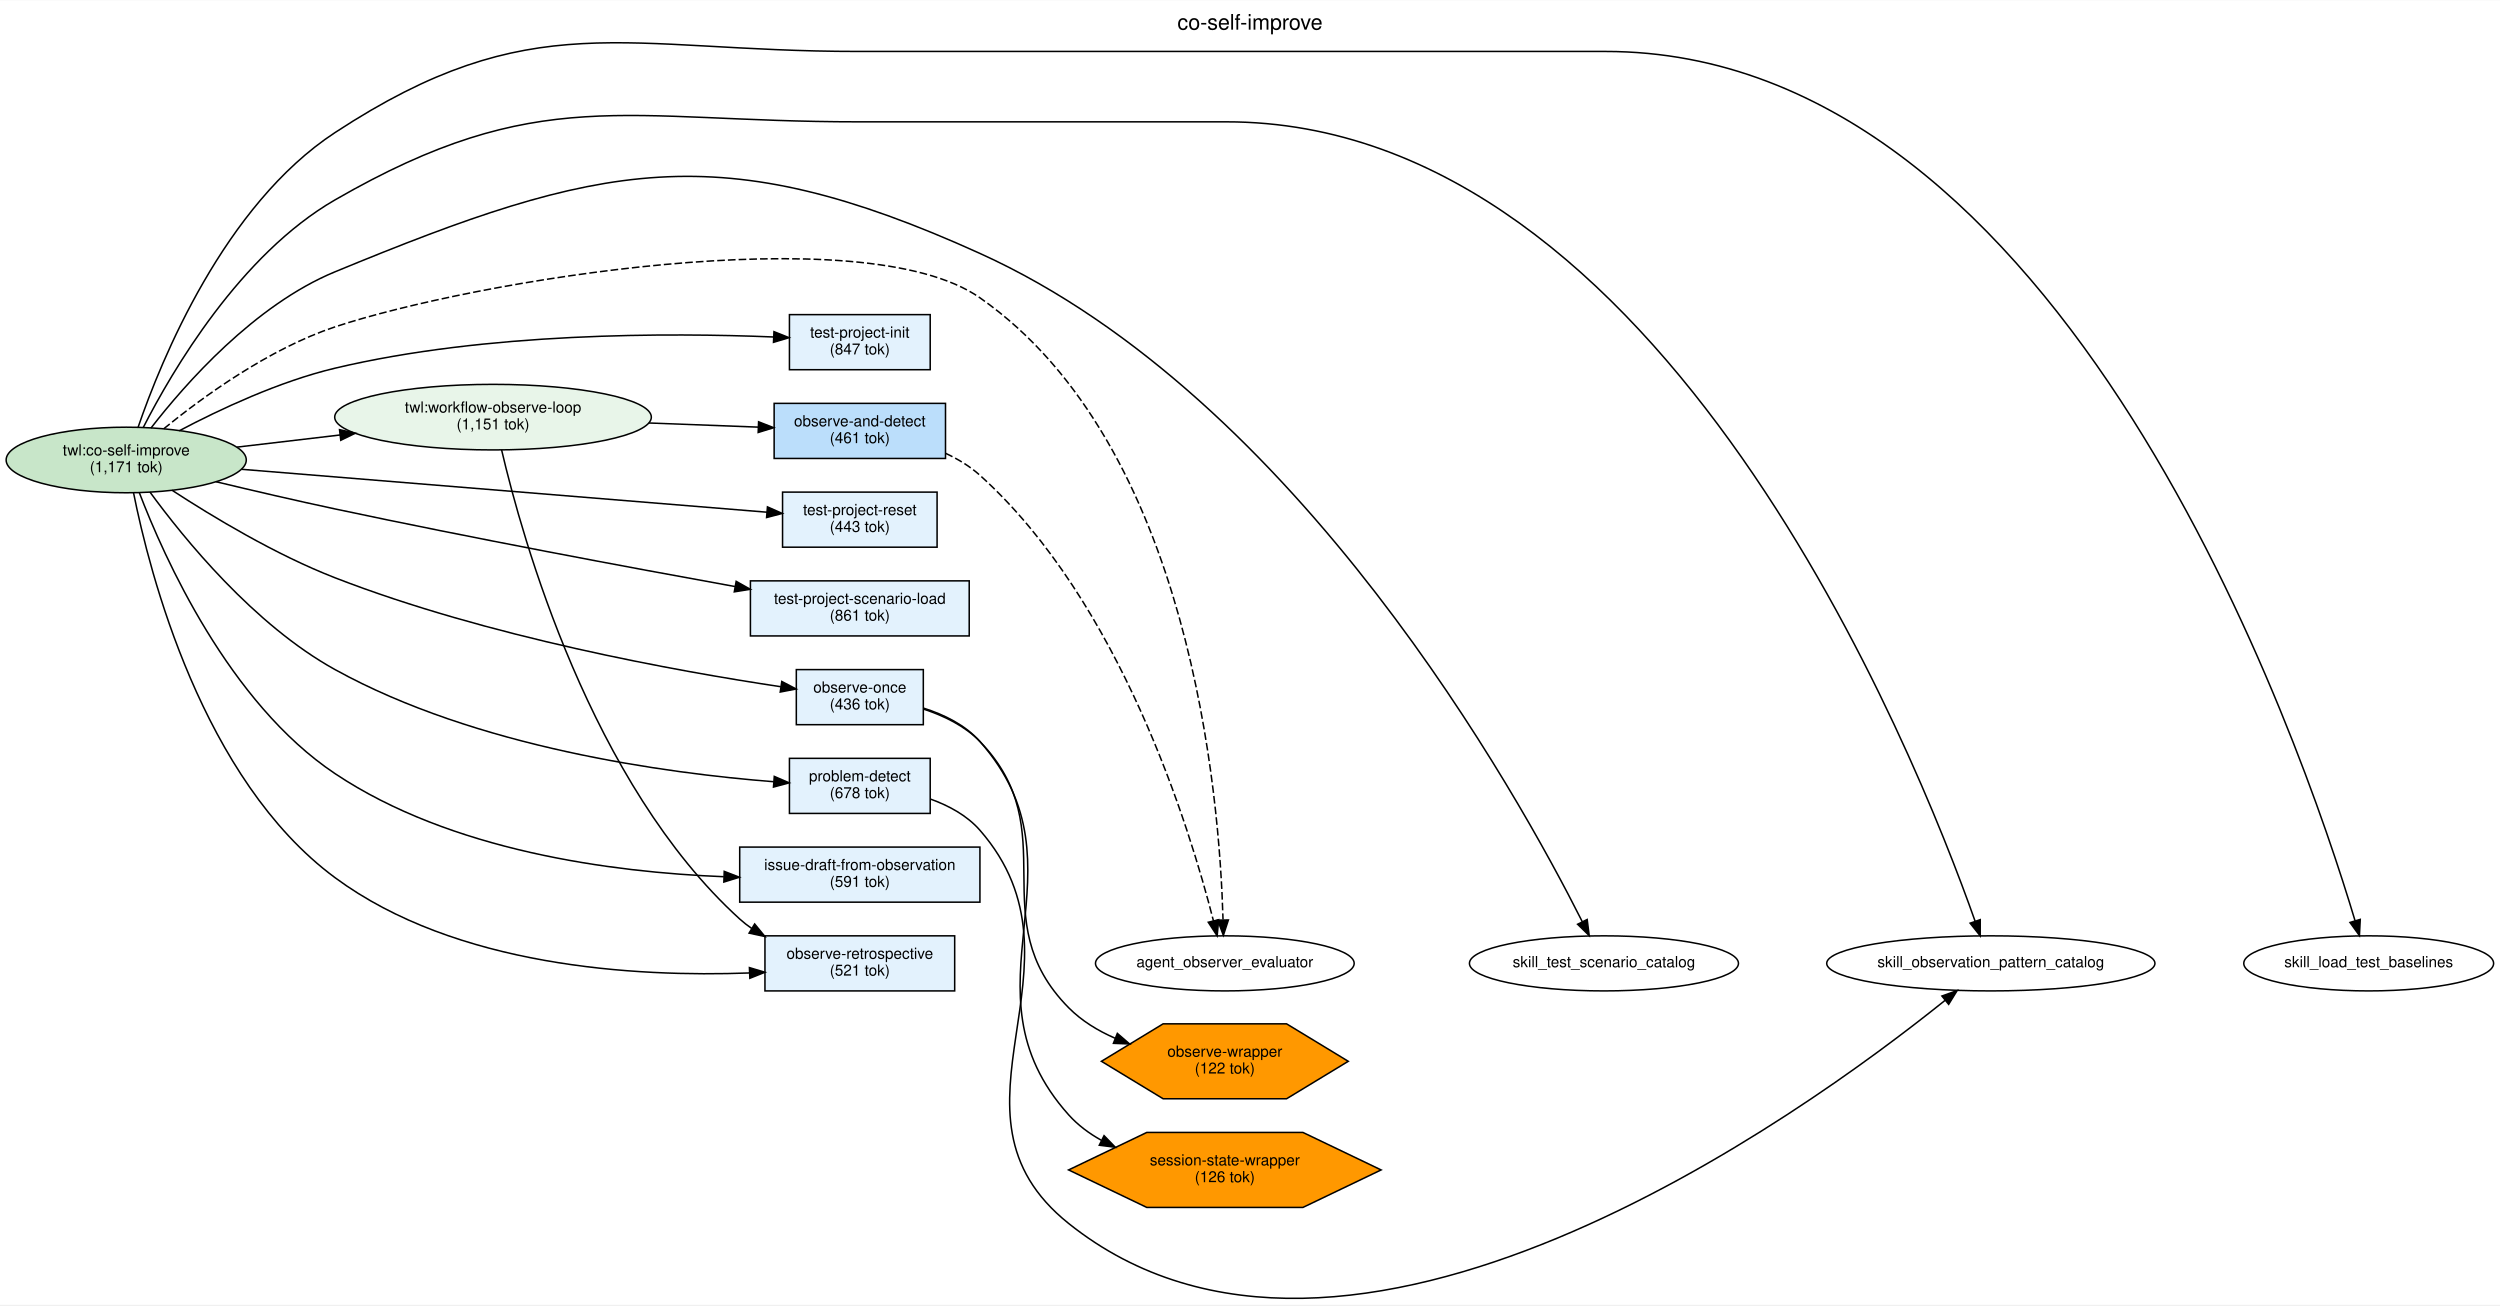
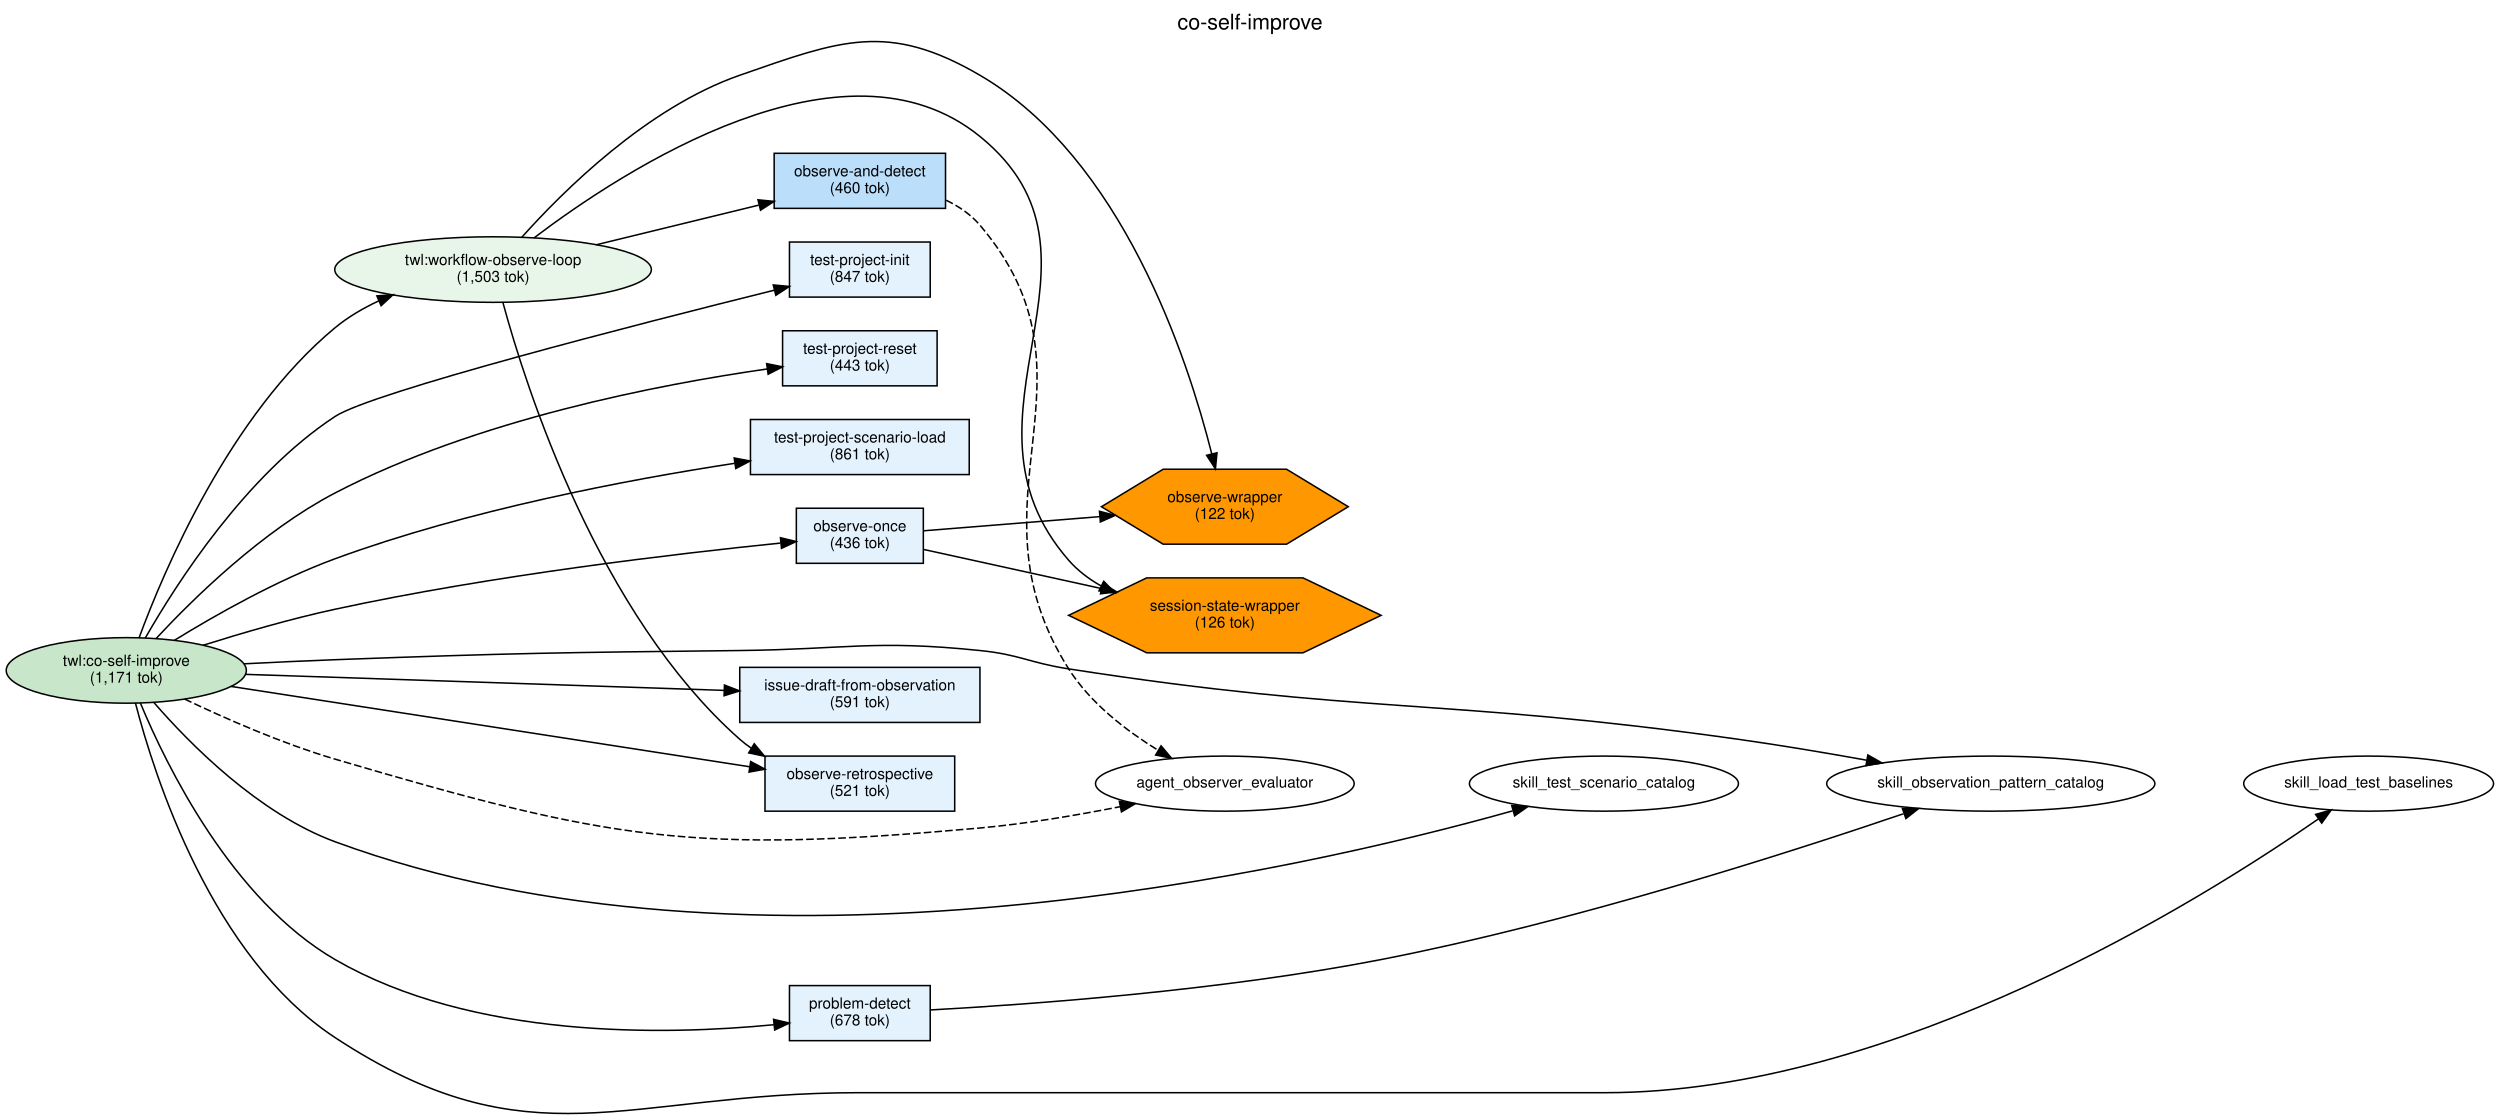
- <svg xmlns="http://www.w3.org/2000/svg" width="1634pt" height="853pt" viewBox="0.00 0.00 1633.92 852.62">
-   <g id="graph0" class="graph" transform="scale(1 1) rotate(0) translate(4 848.62)">
-     <polygon fill="white" stroke="transparent" points="-4,4 -4,-848.62 1629.92,-848.62 1629.92,4 -4,4" />
-     <text text-anchor="middle" x="812.96" y="-829.42" font-family="Helvetica,sans-Serif" font-size="14.00">co-self-improve</text>
+ <svg xmlns="http://www.w3.org/2000/svg" width="1634pt" height="732pt" viewBox="0.00 0.00 1633.92 732.01">
+   <g id="graph0" class="graph" transform="scale(1 1) rotate(0) translate(4 728.01)">
+     <polygon fill="white" stroke="transparent" points="-4,4 -4,-728.01 1629.92,-728.01 1629.92,4 -4,4" />
+     <text text-anchor="middle" x="812.96" y="-708.81" font-family="Helvetica,sans-Serif" font-size="14.00">co-self-improve</text>
    <g id="node1" class="node">
-       <ellipse fill="#c8e6c9" stroke="black" cx="78.49" cy="-548.16" rx="78.48" ry="21.43" />
-       <text text-anchor="middle" x="78.49" y="-551.16" font-family="Helvetica,sans-Serif" font-size="10.00">twl:co-self-improve</text>
-       <text text-anchor="middle" x="78.49" y="-540.16" font-family="Helvetica,sans-Serif" font-size="10.00">(1,171 tok)</text>
+       <ellipse fill="#c8e6c9" stroke="black" cx="78.49" cy="-289.82" rx="78.48" ry="21.43" />
+       <text text-anchor="middle" x="78.49" y="-292.82" font-family="Helvetica,sans-Serif" font-size="10.00">twl:co-self-improve</text>
+       <text text-anchor="middle" x="78.49" y="-281.82" font-family="Helvetica,sans-Serif" font-size="10.00">(1,171 tok)</text>
    </g>
    <g id="node2" class="node">
-       <ellipse fill="#e8f5e9" stroke="black" cx="318.22" cy="-576.16" rx="103.48" ry="21.43" />
-       <text text-anchor="middle" x="318.22" y="-579.16" font-family="Helvetica,sans-Serif" font-size="10.00">twl:workflow-observe-loop</text>
-       <text text-anchor="middle" x="318.22" y="-568.16" font-family="Helvetica,sans-Serif" font-size="10.00">(1,151 tok)</text>
+       <ellipse fill="#e8f5e9" stroke="black" cx="318.22" cy="-551.82" rx="103.48" ry="21.43" />
+       <text text-anchor="middle" x="318.22" y="-554.82" font-family="Helvetica,sans-Serif" font-size="10.00">twl:workflow-observe-loop</text>
+       <text text-anchor="middle" x="318.22" y="-543.82" font-family="Helvetica,sans-Serif" font-size="10.00">(1,503 tok)</text>
    </g>
    <g id="edge1" class="edge">
-       <path fill="none" stroke="black" d="M150.81,-556.56C172.02,-559.06 195.64,-561.84 218.27,-564.5" />
-       <polygon fill="black" stroke="black" points="217.9,-567.98 228.25,-565.68 218.72,-561.03 217.9,-567.98" />
+       <path fill="none" stroke="black" d="M86.77,-310.93C102.95,-354.86 146,-456.74 214.98,-513.82 223.41,-520.8 233.25,-526.56 243.42,-531.31" />
+       <polygon fill="black" stroke="black" points="242.27,-534.62 252.84,-535.38 245.05,-528.2 242.27,-534.62" />
    </g>
    <g id="node3" class="node">
-       <polygon fill="#e3f2fd" stroke="black" points="599.45,-411.16 516.45,-411.16 516.45,-375.16 599.45,-375.16 599.45,-411.16" />
-       <text text-anchor="middle" x="557.95" y="-396.16" font-family="Helvetica,sans-Serif" font-size="10.00">observe-once</text>
-       <text text-anchor="middle" x="557.95" y="-385.16" font-family="Helvetica,sans-Serif" font-size="10.00">(436 tok)</text>
+       <polygon fill="#e3f2fd" stroke="black" points="599.45,-395.82 516.45,-395.82 516.45,-359.82 599.45,-359.82 599.45,-395.82" />
+       <text text-anchor="middle" x="557.95" y="-380.82" font-family="Helvetica,sans-Serif" font-size="10.00">observe-once</text>
+       <text text-anchor="middle" x="557.95" y="-369.82" font-family="Helvetica,sans-Serif" font-size="10.00">(436 tok)</text>
    </g>
    <g id="edge5" class="edge">
-       <path fill="none" stroke="black" d="M108.38,-528.41C135,-511.04 176.14,-486.24 214.98,-471.16 314.59,-432.46 438.34,-410.16 506.32,-399.97" />
-       <polygon fill="black" stroke="black" points="506.95,-403.41 516.33,-398.49 505.93,-396.49 506.95,-403.41" />
+       <path fill="none" stroke="black" d="M128.59,-306.22C154.12,-314.26 185.97,-323.54 214.98,-329.82 317.18,-351.95 438.86,-366.21 506.04,-373.05" />
+       <polygon fill="black" stroke="black" points="506.04,-376.56 516.34,-374.08 506.74,-369.6 506.04,-376.56" />
    </g>
    <g id="node4" class="node">
-       <polygon fill="#e3f2fd" stroke="black" points="603.95,-353.16 511.95,-353.16 511.95,-317.16 603.95,-317.16 603.95,-353.16" />
-       <text text-anchor="middle" x="557.95" y="-338.16" font-family="Helvetica,sans-Serif" font-size="10.00">problem-detect</text>
-       <text text-anchor="middle" x="557.95" y="-327.16" font-family="Helvetica,sans-Serif" font-size="10.00">(678 tok)</text>
+       <polygon fill="#e3f2fd" stroke="black" points="603.95,-83.82 511.95,-83.82 511.95,-47.82 603.95,-47.82 603.95,-83.82" />
+       <text text-anchor="middle" x="557.95" y="-68.82" font-family="Helvetica,sans-Serif" font-size="10.00">problem-detect</text>
+       <text text-anchor="middle" x="557.95" y="-57.82" font-family="Helvetica,sans-Serif" font-size="10.00">(678 tok)</text>
    </g>
    <g id="edge6" class="edge">
-       <path fill="none" stroke="black" d="M93.92,-527.31C116.2,-496.8 161.98,-440.44 214.98,-411.16 307.19,-360.2 431.2,-343.41 501.74,-337.87" />
-       <polygon fill="black" stroke="black" points="502.04,-341.36 511.75,-337.14 501.52,-334.38 502.04,-341.36" />
+       <path fill="none" stroke="black" d="M87.69,-268.53C104.57,-227.93 147.39,-140 214.98,-100.82 304.79,-48.75 430.43,-51.28 501.76,-58.25" />
+       <polygon fill="black" stroke="black" points="501.56,-61.75 511.87,-59.31 502.29,-54.79 501.56,-61.75" />
    </g>
    <g id="node5" class="node">
-       <polygon fill="#e3f2fd" stroke="black" points="636.45,-295.16 479.45,-295.16 479.45,-259.16 636.45,-259.16 636.45,-295.16" />
-       <text text-anchor="middle" x="557.95" y="-280.16" font-family="Helvetica,sans-Serif" font-size="10.00">issue-draft-from-observation</text>
-       <text text-anchor="middle" x="557.95" y="-269.16" font-family="Helvetica,sans-Serif" font-size="10.00">(591 tok)</text>
+       <polygon fill="#e3f2fd" stroke="black" points="636.45,-291.82 479.45,-291.82 479.45,-255.82 636.45,-255.82 636.45,-291.82" />
+       <text text-anchor="middle" x="557.95" y="-276.82" font-family="Helvetica,sans-Serif" font-size="10.00">issue-draft-from-observation</text>
+       <text text-anchor="middle" x="557.95" y="-265.82" font-family="Helvetica,sans-Serif" font-size="10.00">(591 tok)</text>
    </g>
    <g id="edge7" class="edge">
-       <path fill="none" stroke="black" d="M86.99,-526.98C103.18,-484.6 145.62,-389.47 214.98,-343.16 290.62,-292.65 395.44,-278.71 469.04,-275.8" />
-       <polygon fill="black" stroke="black" points="469.33,-279.3 479.21,-275.46 469.09,-272.3 469.33,-279.3" />
+       <path fill="none" stroke="black" d="M156.47,-287.24C241.93,-284.38 379.61,-279.76 469.2,-276.76" />
+       <polygon fill="black" stroke="black" points="469.46,-280.25 479.33,-276.42 469.22,-273.26 469.46,-280.25" />
    </g>
    <g id="node7" class="node">
-       <polygon fill="#e3f2fd" stroke="black" points="619.95,-237.16 495.95,-237.16 495.95,-201.16 619.95,-201.16 619.95,-237.16" />
-       <text text-anchor="middle" x="557.95" y="-222.16" font-family="Helvetica,sans-Serif" font-size="10.00">observe-retrospective</text>
-       <text text-anchor="middle" x="557.95" y="-211.16" font-family="Helvetica,sans-Serif" font-size="10.00">(521 tok)</text>
+       <polygon fill="#e3f2fd" stroke="black" points="619.95,-233.82 495.95,-233.82 495.95,-197.82 619.95,-197.82 619.95,-233.82" />
+       <text text-anchor="middle" x="557.95" y="-218.82" font-family="Helvetica,sans-Serif" font-size="10.00">observe-retrospective</text>
+       <text text-anchor="middle" x="557.95" y="-207.82" font-family="Helvetica,sans-Serif" font-size="10.00">(521 tok)</text>
    </g>
    <g id="edge8" class="edge">
-       <path fill="none" stroke="black" d="M83.24,-526.88C93.67,-474.57 128.16,-339.29 214.98,-275.16 293.89,-216.86 411.04,-210.11 485.69,-212.89" />
-       <polygon fill="black" stroke="black" points="485.79,-216.4 495.93,-213.35 486.09,-209.41 485.79,-216.4" />
+       <path fill="none" stroke="black" d="M146.89,-279.37C236.58,-265.47 394.47,-241 485.95,-226.83" />
+       <polygon fill="black" stroke="black" points="486.6,-230.27 495.95,-225.28 485.53,-223.35 486.6,-230.27" />
    </g>
    <g id="node8" class="node">
-       <polygon fill="#e3f2fd" stroke="black" points="603.95,-643.16 511.95,-643.16 511.95,-607.16 603.95,-607.16 603.95,-643.16" />
-       <text text-anchor="middle" x="557.95" y="-628.16" font-family="Helvetica,sans-Serif" font-size="10.00">test-project-init</text>
-       <text text-anchor="middle" x="557.95" y="-617.16" font-family="Helvetica,sans-Serif" font-size="10.00">(847 tok)</text>
+       <polygon fill="#e3f2fd" stroke="black" points="603.95,-569.82 511.95,-569.82 511.95,-533.82 603.95,-533.82 603.95,-569.82" />
+       <text text-anchor="middle" x="557.95" y="-554.82" font-family="Helvetica,sans-Serif" font-size="10.00">test-project-init</text>
+       <text text-anchor="middle" x="557.95" y="-543.82" font-family="Helvetica,sans-Serif" font-size="10.00">(847 tok)</text>
    </g>
    <g id="edge2" class="edge">
-       <path fill="none" stroke="black" d="M113.07,-567.21C139.77,-581.31 178.56,-599.5 214.98,-608.16 313.86,-631.65 433.2,-631.35 501.56,-628.55" />
-       <polygon fill="black" stroke="black" points="501.84,-632.04 511.68,-628.1 501.53,-625.05 501.84,-632.04" />
+       <path fill="none" stroke="black" d="M90.87,-310.91C111.07,-346.32 156.63,-417.6 214.98,-455.82 239.18,-471.68 411.76,-515.9 502.1,-538.36" />
+       <polygon fill="black" stroke="black" points="501.36,-541.78 511.9,-540.79 503.04,-534.98 501.36,-541.78" />
    </g>
    <g id="node9" class="node">
-       <polygon fill="#e3f2fd" stroke="black" points="608.45,-527.16 507.45,-527.16 507.45,-491.16 608.45,-491.16 608.45,-527.16" />
-       <text text-anchor="middle" x="557.95" y="-512.16" font-family="Helvetica,sans-Serif" font-size="10.00">test-project-reset</text>
-       <text text-anchor="middle" x="557.95" y="-501.16" font-family="Helvetica,sans-Serif" font-size="10.00">(443 tok)</text>
+       <polygon fill="#e3f2fd" stroke="black" points="608.45,-511.82 507.45,-511.82 507.45,-475.82 608.45,-475.82 608.45,-511.82" />
+       <text text-anchor="middle" x="557.95" y="-496.82" font-family="Helvetica,sans-Serif" font-size="10.00">test-project-reset</text>
+       <text text-anchor="middle" x="557.95" y="-485.82" font-family="Helvetica,sans-Serif" font-size="10.00">(443 tok)</text>
    </g>
    <g id="edge3" class="edge">
-       <path fill="none" stroke="black" d="M153.83,-542.08C248.5,-534.35 410.23,-521.14 497.28,-514.03" />
-       <polygon fill="black" stroke="black" points="497.58,-517.52 507.26,-513.22 497.01,-510.54 497.58,-517.52" />
+       <path fill="none" stroke="black" d="M98,-310.69C122.29,-336.81 167.46,-381.08 214.98,-405.82 306.97,-453.71 426.73,-476.74 497.38,-486.85" />
+       <polygon fill="black" stroke="black" points="497.05,-490.33 507.43,-488.24 498.01,-483.4 497.05,-490.33" />
    </g>
    <g id="node10" class="node">
-       <polygon fill="#e3f2fd" stroke="black" points="629.45,-469.16 486.45,-469.16 486.45,-433.16 629.45,-433.16 629.45,-469.16" />
-       <text text-anchor="middle" x="557.95" y="-454.16" font-family="Helvetica,sans-Serif" font-size="10.00">test-project-scenario-load</text>
-       <text text-anchor="middle" x="557.95" y="-443.16" font-family="Helvetica,sans-Serif" font-size="10.00">(861 tok)</text>
+       <polygon fill="#e3f2fd" stroke="black" points="629.45,-453.82 486.45,-453.82 486.45,-417.82 629.45,-417.82 629.45,-453.82" />
+       <text text-anchor="middle" x="557.95" y="-438.82" font-family="Helvetica,sans-Serif" font-size="10.00">test-project-scenario-load</text>
+       <text text-anchor="middle" x="557.95" y="-427.82" font-family="Helvetica,sans-Serif" font-size="10.00">(861 tok)</text>
    </g>
    <g id="edge4" class="edge">
-       <path fill="none" stroke="black" d="M137.05,-533.97C161.08,-528.2 189.33,-521.62 214.98,-516.16 304.13,-497.17 406.94,-477.99 476.37,-465.44" />
-       <polygon fill="black" stroke="black" points="477.14,-468.85 486.36,-463.64 475.9,-461.97 477.14,-468.85" />
+       <path fill="none" stroke="black" d="M109.79,-309.4C136.51,-325.85 176.98,-348.85 214.98,-362.82 301.47,-394.61 405.61,-414.37 476.08,-425.18" />
+       <polygon fill="black" stroke="black" points="475.81,-428.68 486.22,-426.71 476.86,-421.76 475.81,-428.68" />
    </g>
    <g id="node13" class="node">
-       <ellipse fill="none" stroke="black" cx="796.51" cy="-219.16" rx="84.54" ry="18" />
-       <text text-anchor="middle" x="796.51" y="-216.66" font-family="Helvetica,sans-Serif" font-size="10.00">agent_observer_evaluator</text>
+       <ellipse fill="none" stroke="black" cx="796.51" cy="-215.82" rx="84.54" ry="18" />
+       <text text-anchor="middle" x="796.51" y="-213.32" font-family="Helvetica,sans-Serif" font-size="10.00">agent_observer_evaluator</text>
    </g>
    <g id="edge9" class="edge">
-       <path fill="none" stroke="black" stroke-dasharray="5,2" d="M103.02,-568.56C128.64,-589.43 171.74,-620.77 214.98,-635.16 303.94,-664.76 559.61,-707.88 636.45,-654.16 774.3,-557.79 793.08,-328.51 795.33,-247.84" />
-       <polygon fill="black" stroke="black" points="798.84,-247.54 795.55,-237.47 791.84,-247.39 798.84,-247.54" />
+       <path fill="none" stroke="black" stroke-dasharray="5,2" d="M116.57,-271.12C143.32,-258.34 180.62,-241.94 214.98,-231.82 395.69,-178.58 448.83,-169.86 636.45,-186.82 666.7,-189.56 699.8,-195.16 727.93,-200.72" />
+       <polygon fill="black" stroke="black" points="727.56,-204.22 738.06,-202.76 728.95,-197.35 727.56,-204.22" />
    </g>
    <g id="node14" class="node">
-       <ellipse fill="none" stroke="black" cx="1044.29" cy="-219.16" rx="87.92" ry="18" />
-       <text text-anchor="middle" x="1044.29" y="-216.66" font-family="Helvetica,sans-Serif" font-size="10.00">skill_test_scenario_catalog</text>
+       <ellipse fill="none" stroke="black" cx="1044.29" cy="-215.82" rx="87.92" ry="18" />
+       <text text-anchor="middle" x="1044.29" y="-213.32" font-family="Helvetica,sans-Serif" font-size="10.00">skill_test_scenario_catalog</text>
    </g>
    <g id="edge10" class="edge">
-       <path fill="none" stroke="black" d="M94.62,-568.96C117.11,-597.98 162.41,-649.47 214.98,-671.16 388.22,-742.62 465.76,-760.51 636.45,-683.16 844.11,-589.06 987.65,-330.79 1030.18,-246.3" />
-       <polygon fill="black" stroke="black" points="1033.33,-247.84 1034.65,-237.32 1027.06,-244.72 1033.33,-247.84" />
+       <path fill="none" stroke="black" d="M96.55,-268.82C119.95,-241.84 164.86,-196.28 214.98,-177.82 487.77,-77.33 845.62,-159.03 984.58,-198.01" />
+       <polygon fill="black" stroke="black" points="984.02,-201.49 994.6,-200.86 985.93,-194.76 984.02,-201.49" />
    </g>
    <g id="node15" class="node">
-       <ellipse fill="none" stroke="black" cx="1297.14" cy="-219.16" rx="107.27" ry="18" />
-       <text text-anchor="middle" x="1297.14" y="-216.66" font-family="Helvetica,sans-Serif" font-size="10.00">skill_observation_pattern_catalog</text>
+       <ellipse fill="none" stroke="black" cx="1297.14" cy="-215.82" rx="107.27" ry="18" />
+       <text text-anchor="middle" x="1297.14" y="-213.32" font-family="Helvetica,sans-Serif" font-size="10.00">skill_observation_pattern_catalog</text>
    </g>
    <g id="edge11" class="edge">
-       <path fill="none" stroke="black" d="M89.62,-569.38C108.55,-606.45 153.02,-682.44 214.98,-718.16 348.11,-794.91 403.28,-769.16 556.95,-769.16 556.95,-769.16 556.95,-769.16 797.51,-769.16 1082.79,-769.16 1247.51,-358 1286.88,-246.67" />
-       <polygon fill="black" stroke="black" points="1290.21,-247.74 1290.2,-237.14 1283.6,-245.43 1290.21,-247.74" />
+       <path fill="none" stroke="black" d="M155.43,-294.13C174.84,-295.13 195.68,-296.1 214.98,-296.82 332.47,-301.19 361.89,-301.49 479.45,-302.82 549.23,-303.61 567.04,-309.93 636.45,-302.82 662.64,-300.14 668.44,-294.87 694.45,-290.82 887.66,-260.75 938.37,-272.07 1132,-244.82 1159.44,-240.96 1189.32,-235.93 1215.97,-231.14" />
+       <polygon fill="black" stroke="black" points="1216.8,-234.55 1226.02,-229.32 1215.56,-227.66 1216.8,-234.55" />
    </g>
    <g id="node16" class="node">
-       <ellipse fill="none" stroke="black" cx="1544.1" cy="-219.16" rx="81.65" ry="18" />
-       <text text-anchor="middle" x="1544.1" y="-216.66" font-family="Helvetica,sans-Serif" font-size="10.00">skill_load_test_baselines</text>
+       <ellipse fill="none" stroke="black" cx="1544.1" cy="-215.82" rx="81.65" ry="18" />
+       <text text-anchor="middle" x="1544.1" y="-213.32" font-family="Helvetica,sans-Serif" font-size="10.00">skill_load_test_baselines</text>
    </g>
    <g id="edge12" class="edge">
-       <path fill="none" stroke="black" d="M86.22,-569.45C101.35,-613.55 142.52,-714.68 214.98,-762.16 343.62,-846.45 403.15,-815.16 556.95,-815.16 556.95,-815.16 556.95,-815.16 1045.29,-815.16 1345.3,-815.16 1499.89,-364.8 1535.18,-247.05" />
-       <polygon fill="black" stroke="black" points="1538.58,-247.9 1538.05,-237.32 1531.86,-245.92 1538.58,-247.9" />
+       <path fill="none" stroke="black" d="M84.43,-268.65C96.91,-220.45 134.58,-102.6 214.98,-49.82 342.74,34.05 404.12,-13.82 556.95,-13.82 556.95,-13.82 556.95,-13.82 1045.29,-13.82 1233.88,-13.82 1435.13,-139.85 1511.37,-192.81" />
+       <polygon fill="black" stroke="black" points="1509.43,-195.72 1519.63,-198.6 1513.45,-189.99 1509.43,-195.72" />
    </g>
    <g id="node6" class="node">
-       <polygon fill="#bbdefb" stroke="black" points="613.95,-585.16 501.95,-585.16 501.95,-549.16 613.95,-549.16 613.95,-585.16" />
-       <text text-anchor="middle" x="557.95" y="-570.16" font-family="Helvetica,sans-Serif" font-size="10.00">observe-and-detect</text>
-       <text text-anchor="middle" x="557.95" y="-559.16" font-family="Helvetica,sans-Serif" font-size="10.00">(461 tok)</text>
+       <polygon fill="#bbdefb" stroke="black" points="613.95,-627.82 501.95,-627.82 501.95,-591.82 613.95,-591.82 613.95,-627.82" />
+       <text text-anchor="middle" x="557.95" y="-612.82" font-family="Helvetica,sans-Serif" font-size="10.00">observe-and-detect</text>
+       <text text-anchor="middle" x="557.95" y="-601.82" font-family="Helvetica,sans-Serif" font-size="10.00">(460 tok)</text>
    </g>
    <g id="edge13" class="edge">
-       <path fill="none" stroke="black" d="M420.04,-572.34C444.18,-571.43 469.34,-570.47 491.41,-569.64" />
-       <polygon fill="black" stroke="black" points="491.79,-573.13 501.65,-569.25 491.52,-566.13 491.79,-573.13" />
+       <path fill="none" stroke="black" d="M385.44,-567.98C418.68,-576.09 458.81,-585.88 491.89,-593.95" />
+       <polygon fill="black" stroke="black" points="491.37,-597.42 501.92,-596.39 493.03,-590.62 491.37,-597.42" />
    </g>
    <g id="edge14" class="edge">
-       <path fill="none" stroke="black" d="M323.81,-554.82C337.29,-497.14 382.09,-336.56 479.45,-248.16 481.9,-245.94 484.53,-243.88 487.3,-241.98" />
-       <polygon fill="black" stroke="black" points="489.22,-244.91 495.94,-236.72 485.58,-238.93 489.22,-244.91" />
+       <path fill="none" stroke="black" d="M324.66,-530.25C339.68,-474.93 386.89,-326.65 479.45,-244.82 481.8,-242.75 484.31,-240.82 486.93,-239.02" />
+       <polygon fill="black" stroke="black" points="488.93,-241.9 495.67,-233.72 485.3,-235.91 488.93,-241.9" />
    </g>
    <g id="node11" class="node">
-       <polygon fill="#ff9800" stroke="black" points="877.18,-155.16 836.85,-179.65 756.18,-179.65 715.85,-155.16 756.18,-130.67 836.85,-130.67 877.18,-155.16" />
-       <text text-anchor="middle" x="796.51" y="-158.16" font-family="Helvetica,sans-Serif" font-size="10.00">observe-wrapper</text>
-       <text text-anchor="middle" x="796.51" y="-147.16" font-family="Helvetica,sans-Serif" font-size="10.00">(122 tok)</text>
+       <polygon fill="#ff9800" stroke="black" points="877.18,-396.82 836.85,-421.31 756.18,-421.31 715.85,-396.82 756.18,-372.33 836.85,-372.33 877.18,-396.82" />
+       <text text-anchor="middle" x="796.51" y="-399.82" font-family="Helvetica,sans-Serif" font-size="10.00">observe-wrapper</text>
+       <text text-anchor="middle" x="796.51" y="-388.82" font-family="Helvetica,sans-Serif" font-size="10.00">(122 tok)</text>
    </g>
    <g id="edge15" class="edge">
-       <path fill="none" stroke="black" d="M599.51,-385.37C612.75,-381.05 626.58,-374.39 636.45,-364.16 693.04,-305.48 637.15,-248.13 694.45,-190.16 702.92,-181.59 713.58,-175.12 724.78,-170.23" />
-       <polygon fill="black" stroke="black" points="726.26,-173.41 734.28,-166.49 723.69,-166.9 726.26,-173.41" />
+       <path fill="none" stroke="black" d="M336.79,-572.69C363.8,-602.95 418.78,-657.69 479.45,-678.82 545.35,-701.77 576.2,-714.01 636.45,-678.82 729.33,-624.58 772.23,-493.87 787.97,-431.31" />
+       <polygon fill="black" stroke="black" points="791.39,-432.07 790.36,-421.53 784.59,-430.41 791.39,-432.07" />
    </g>
    <g id="node12" class="node">
-       <polygon fill="#ff9800" stroke="black" points="898.64,-84.16 847.58,-108.65 745.45,-108.65 694.39,-84.16 745.45,-59.67 847.58,-59.67 898.64,-84.16" />
-       <text text-anchor="middle" x="796.51" y="-87.16" font-family="Helvetica,sans-Serif" font-size="10.00">session-state-wrapper</text>
-       <text text-anchor="middle" x="796.51" y="-76.16" font-family="Helvetica,sans-Serif" font-size="10.00">(126 tok)</text>
+       <polygon fill="#ff9800" stroke="black" points="898.64,-325.82 847.58,-350.31 745.45,-350.31 694.39,-325.82 745.45,-301.33 847.58,-301.33 898.64,-325.82" />
+       <text text-anchor="middle" x="796.51" y="-328.82" font-family="Helvetica,sans-Serif" font-size="10.00">session-state-wrapper</text>
+       <text text-anchor="middle" x="796.51" y="-317.82" font-family="Helvetica,sans-Serif" font-size="10.00">(126 tok)</text>
    </g>
    <g id="edge16" class="edge">
-       <path fill="none" stroke="black" d="M599.63,-385.97C613.04,-381.71 626.95,-374.93 636.45,-364.16 710.21,-280.58 620.04,-203.15 694.45,-120.16 700.46,-113.46 707.8,-108 715.76,-103.57" />
-       <polygon fill="black" stroke="black" points="717.58,-106.57 724.96,-98.97 714.45,-100.31 717.58,-106.57" />
+       <path fill="none" stroke="black" d="M344.95,-572.49C403.32,-616.76 547.58,-711.02 636.45,-638.82 734.08,-559.52 611.75,-456.59 694.45,-361.82 700.37,-355.04 707.65,-349.54 715.58,-345.07" />
+       <polygon fill="black" stroke="black" points="717.39,-348.07 724.76,-340.45 714.25,-341.82 717.39,-348.07" />
    </g>
    <g id="edge17" class="edge">
-       <path fill="none" stroke="black" d="M604.13,-326.54C616.12,-322.23 628.05,-315.79 636.45,-306.16 713.43,-217.92 602.99,-122.28 694.45,-49.16 875.72,95.76 1173.87,-119.95 1267.25,-195" />
-       <polygon fill="black" stroke="black" points="1265.17,-197.82 1275.14,-201.4 1269.58,-192.38 1265.17,-197.82" />
+       <path fill="none" stroke="black" d="M599.62,-381.09C631.15,-383.62 675.85,-387.21 714.59,-390.32" />
+       <polygon fill="black" stroke="black" points="714.58,-393.83 724.82,-391.14 715.14,-386.85 714.58,-393.83" />
    </g>
    <g id="edge18" class="edge">
-       <path fill="none" stroke="black" stroke-dasharray="5,2" d="M614.01,-552.52C622.13,-548.74 629.94,-544.02 636.45,-538.16 728.17,-455.55 773.53,-308.02 789.09,-246.88" />
-       <polygon fill="black" stroke="black" points="792.49,-247.71 791.49,-237.16 785.69,-246.03 792.49,-247.71" />
+       <path fill="none" stroke="black" d="M599.62,-368.88C631.53,-361.87 676.92,-351.89 715.98,-343.3" />
+       <polygon fill="black" stroke="black" points="716.75,-346.72 725.77,-341.15 715.25,-339.88 716.75,-346.72" />
+     </g>
+     <g id="edge19" class="edge">
+       <path fill="none" stroke="black" d="M604.11,-67.9C669.53,-71.5 794.28,-80.53 898.58,-100.82 1022.6,-124.95 1163.83,-170.19 1240.1,-196.16" />
+       <polygon fill="black" stroke="black" points="1239.38,-199.61 1249.98,-199.54 1241.65,-192.99 1239.38,-199.61" />
+     </g>
+     <g id="edge20" class="edge">
+       <path fill="none" stroke="black" stroke-dasharray="5,2" d="M614.29,-597.17C622.67,-593.14 630.49,-587.82 636.45,-580.82 721.64,-480.72 624.09,-401.84 694.45,-290.82 708.68,-268.37 732.2,-250.33 752.97,-237.57" />
+       <polygon fill="black" stroke="black" points="754.84,-240.53 761.67,-232.42 751.28,-234.5 754.84,-240.53" />
    </g>
  </g>
</svg>
